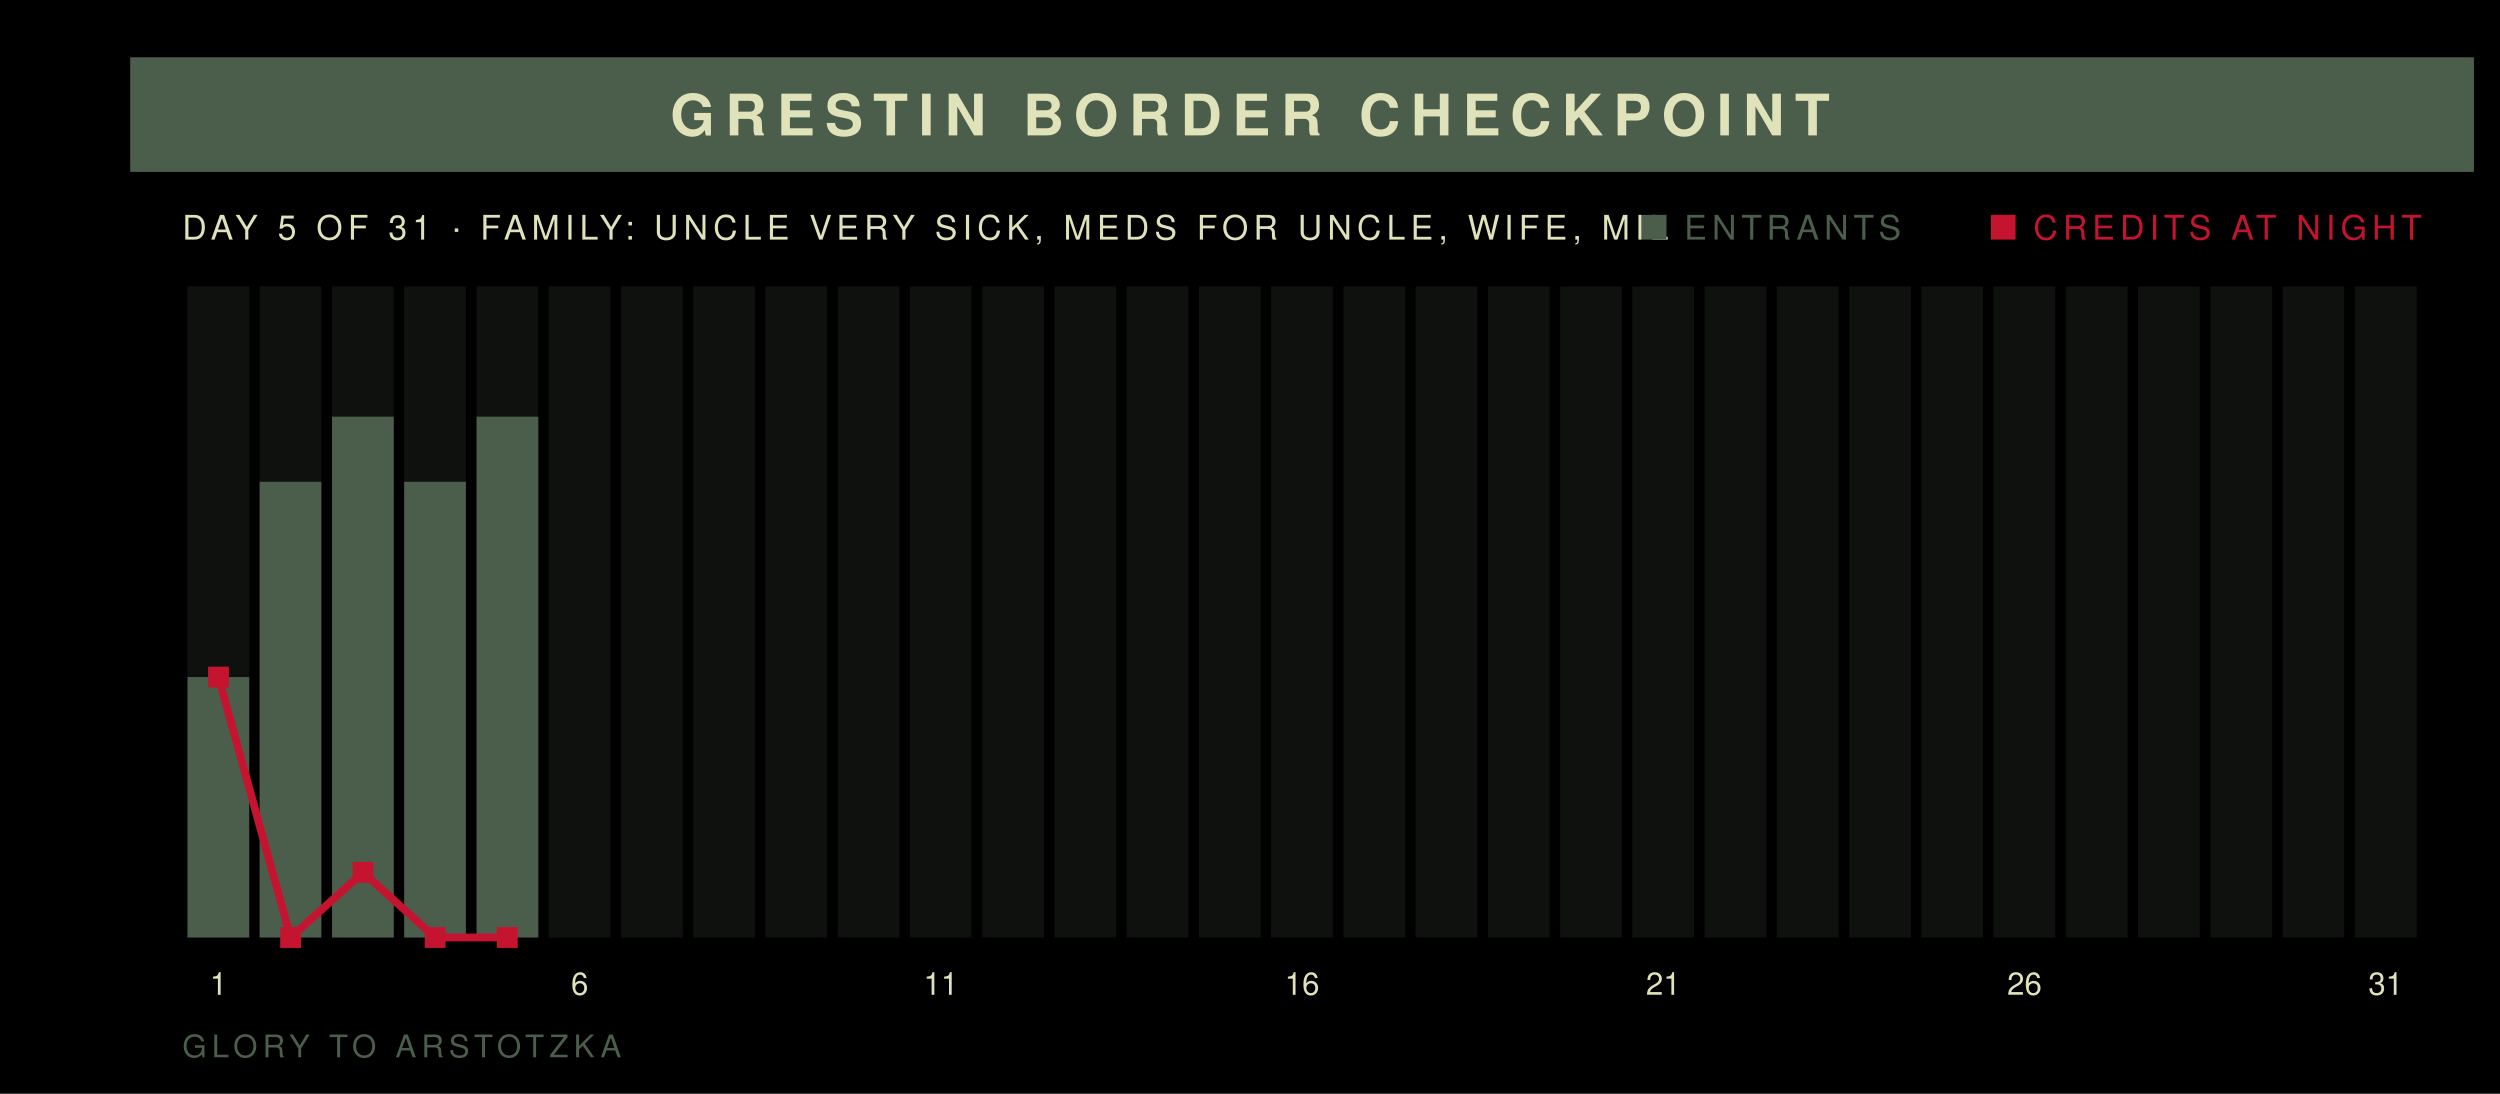
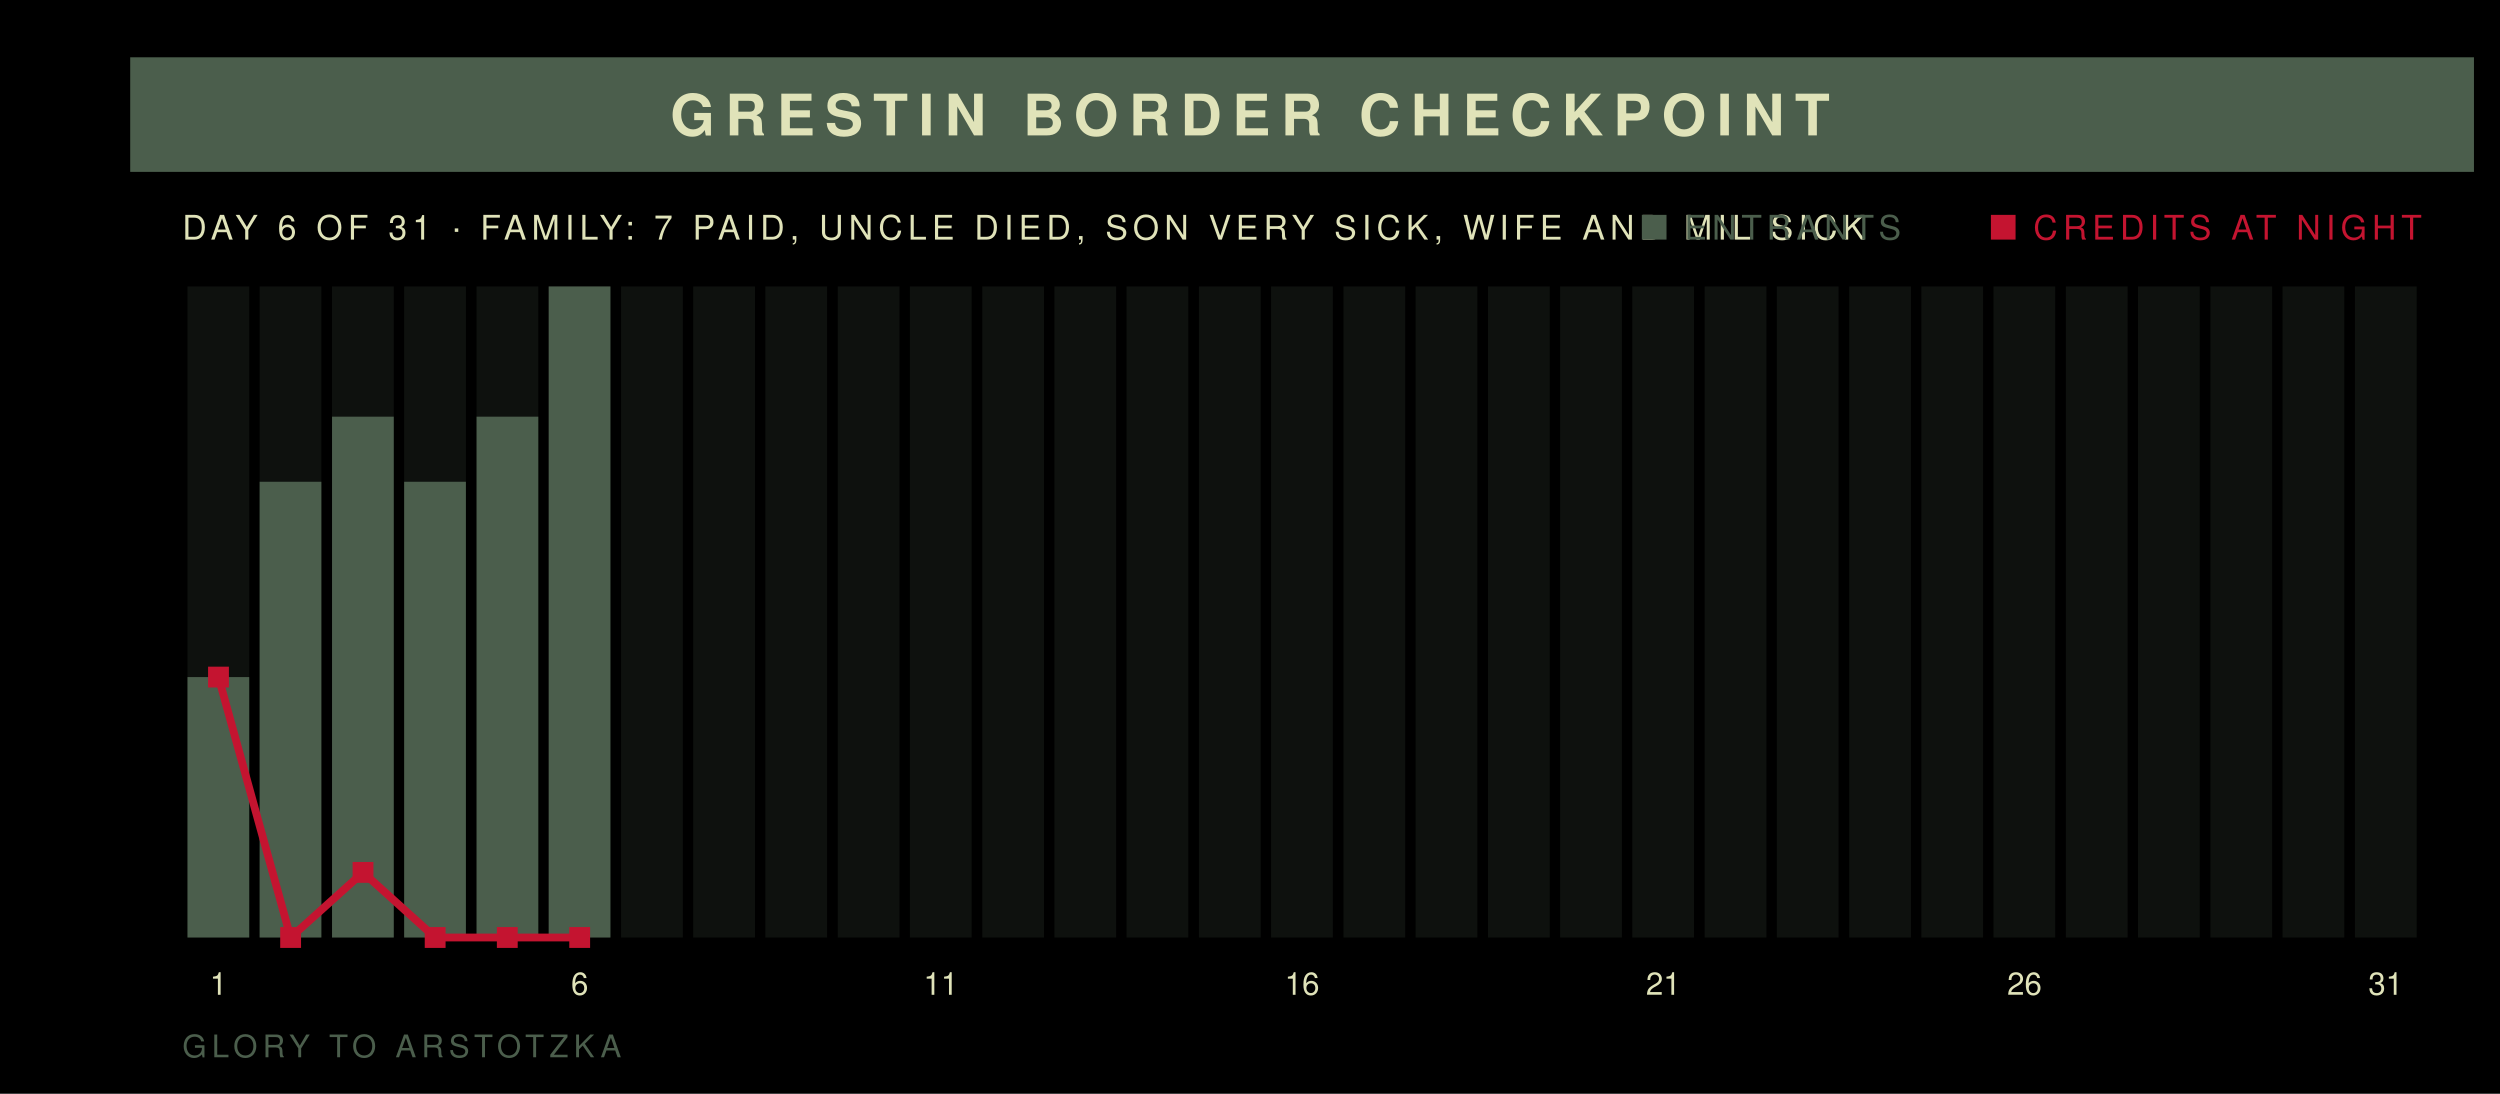
<svg xmlns="http://www.w3.org/2000/svg" width="960" height="420" viewBox="0 0 960 420" font-family="-apple-system, Helvetica, sans-serif">
  <rect width="960" height="420" fill="#000000" />
  <rect x="50" y="22" width="900" height="44" fill="#4b5e4c" />
  <text x="480.0" y="52" fill="#e0e3b9" font-size="22" font-weight="800" text-anchor="middle" letter-spacing="4">GRESTIN BORDER CHECKPOINT</text>
-   <text x="70" y="92" fill="#e0e3b9" font-size="13" letter-spacing="2">DAY 5 OF 31  ·  FAMILY: UNCLE VERY SICK, MEDS FOR UNCLE, WIFE, MIL</text>
+   <text x="70" y="92" fill="#e0e3b9" font-size="13" letter-spacing="2">DAY 6 OF 31  ·  FAMILY: 7 PAID, UNCLE DIED, SON VERY SICK, WIFE AND MIL SICK</text>
  <text x="930" y="92" fill="#c41430" font-size="13" text-anchor="end" letter-spacing="2">■ CREDITS AT NIGHT</text>
  <text x="730" y="92" fill="#4b5e4c" font-size="13" text-anchor="end" letter-spacing="2">■ ENTRANTS</text>
  <rect x="72.0" y="110" width="23.7" height="250" fill="#293229" opacity="0.35" />
  <text x="83.9" y="382" fill="#e0e3b9" font-size="12" text-anchor="middle">1</text>
  <rect x="99.7" y="110" width="23.7" height="250" fill="#293229" opacity="0.35" />
  <rect x="127.5" y="110" width="23.7" height="250" fill="#293229" opacity="0.35" />
  <rect x="155.2" y="110" width="23.7" height="250" fill="#293229" opacity="0.35" />
  <rect x="183.0" y="110" width="23.7" height="250" fill="#293229" opacity="0.35" />
  <rect x="210.7" y="110" width="23.7" height="250" fill="#293229" opacity="0.35" />
  <text x="222.6" y="382" fill="#e0e3b9" font-size="12" text-anchor="middle">6</text>
  <rect x="238.5" y="110" width="23.7" height="250" fill="#293229" opacity="0.35" />
  <rect x="266.2" y="110" width="23.7" height="250" fill="#293229" opacity="0.35" />
  <rect x="293.9" y="110" width="23.7" height="250" fill="#293229" opacity="0.35" />
  <rect x="321.7" y="110" width="23.7" height="250" fill="#293229" opacity="0.35" />
  <rect x="349.4" y="110" width="23.7" height="250" fill="#293229" opacity="0.35" />
  <text x="361.3" y="382" fill="#e0e3b9" font-size="12" text-anchor="middle">11</text>
  <rect x="377.2" y="110" width="23.7" height="250" fill="#293229" opacity="0.35" />
  <rect x="404.9" y="110" width="23.7" height="250" fill="#293229" opacity="0.35" />
  <rect x="432.6" y="110" width="23.7" height="250" fill="#293229" opacity="0.35" />
  <rect x="460.4" y="110" width="23.7" height="250" fill="#293229" opacity="0.35" />
  <rect x="488.1" y="110" width="23.7" height="250" fill="#293229" opacity="0.35" />
  <text x="500.0" y="382" fill="#e0e3b9" font-size="12" text-anchor="middle">16</text>
  <rect x="515.9" y="110" width="23.7" height="250" fill="#293229" opacity="0.35" />
  <rect x="543.6" y="110" width="23.7" height="250" fill="#293229" opacity="0.35" />
  <rect x="571.4" y="110" width="23.7" height="250" fill="#293229" opacity="0.35" />
  <rect x="599.1" y="110" width="23.7" height="250" fill="#293229" opacity="0.35" />
  <rect x="626.8" y="110" width="23.7" height="250" fill="#293229" opacity="0.35" />
  <text x="638.7" y="382" fill="#e0e3b9" font-size="12" text-anchor="middle">21</text>
  <rect x="654.6" y="110" width="23.7" height="250" fill="#293229" opacity="0.35" />
  <rect x="682.3" y="110" width="23.7" height="250" fill="#293229" opacity="0.35" />
  <rect x="710.1" y="110" width="23.7" height="250" fill="#293229" opacity="0.35" />
  <rect x="737.8" y="110" width="23.7" height="250" fill="#293229" opacity="0.35" />
  <rect x="765.5" y="110" width="23.7" height="250" fill="#293229" opacity="0.35" />
  <text x="777.4" y="382" fill="#e0e3b9" font-size="12" text-anchor="middle">26</text>
  <rect x="793.3" y="110" width="23.7" height="250" fill="#293229" opacity="0.35" />
  <rect x="821.0" y="110" width="23.7" height="250" fill="#293229" opacity="0.35" />
  <rect x="848.8" y="110" width="23.7" height="250" fill="#293229" opacity="0.35" />
  <rect x="876.5" y="110" width="23.7" height="250" fill="#293229" opacity="0.35" />
  <rect x="904.3" y="110" width="23.7" height="250" fill="#293229" opacity="0.35" />
  <text x="916.1" y="382" fill="#e0e3b9" font-size="12" text-anchor="middle">31</text>
  <rect x="72.0" y="260.0" width="23.7" height="100.0" fill="#4b5e4c" />
  <rect x="99.7" y="185.0" width="23.7" height="175.0" fill="#4b5e4c" />
  <rect x="127.5" y="160.0" width="23.7" height="200.0" fill="#4b5e4c" />
  <rect x="155.2" y="185.0" width="23.7" height="175.0" fill="#4b5e4c" />
  <rect x="183.0" y="160.0" width="23.7" height="200.0" fill="#4b5e4c" />
-   <polyline points="83.9,260.0 111.6,360.0 139.4,335.0 167.1,360.0 194.8,360.0" fill="none" stroke="#c41430" stroke-width="3" />
+   <rect x="210.7" y="110.0" width="23.7" height="250.0" fill="#4b5e4c" />
+   <polyline points="83.9,260.0 111.6,360.0 139.4,335.0 167.1,360.0 194.8,360.0 222.6,360.0" fill="none" stroke="#c41430" stroke-width="3" />
  <rect x="79.9" y="256.0" width="8" height="8" fill="#c41430" />
  <rect x="107.6" y="356.0" width="8" height="8" fill="#c41430" />
  <rect x="135.4" y="331.0" width="8" height="8" fill="#c41430" />
  <rect x="163.1" y="356.0" width="8" height="8" fill="#c41430" />
  <rect x="190.8" y="356.0" width="8" height="8" fill="#c41430" />
+   <rect x="218.6" y="356.0" width="8" height="8" fill="#c41430" />
  <text x="70" y="406" fill="#4b5e4c" font-size="12" letter-spacing="2">GLORY TO ARSTOTZKA</text>
</svg>
